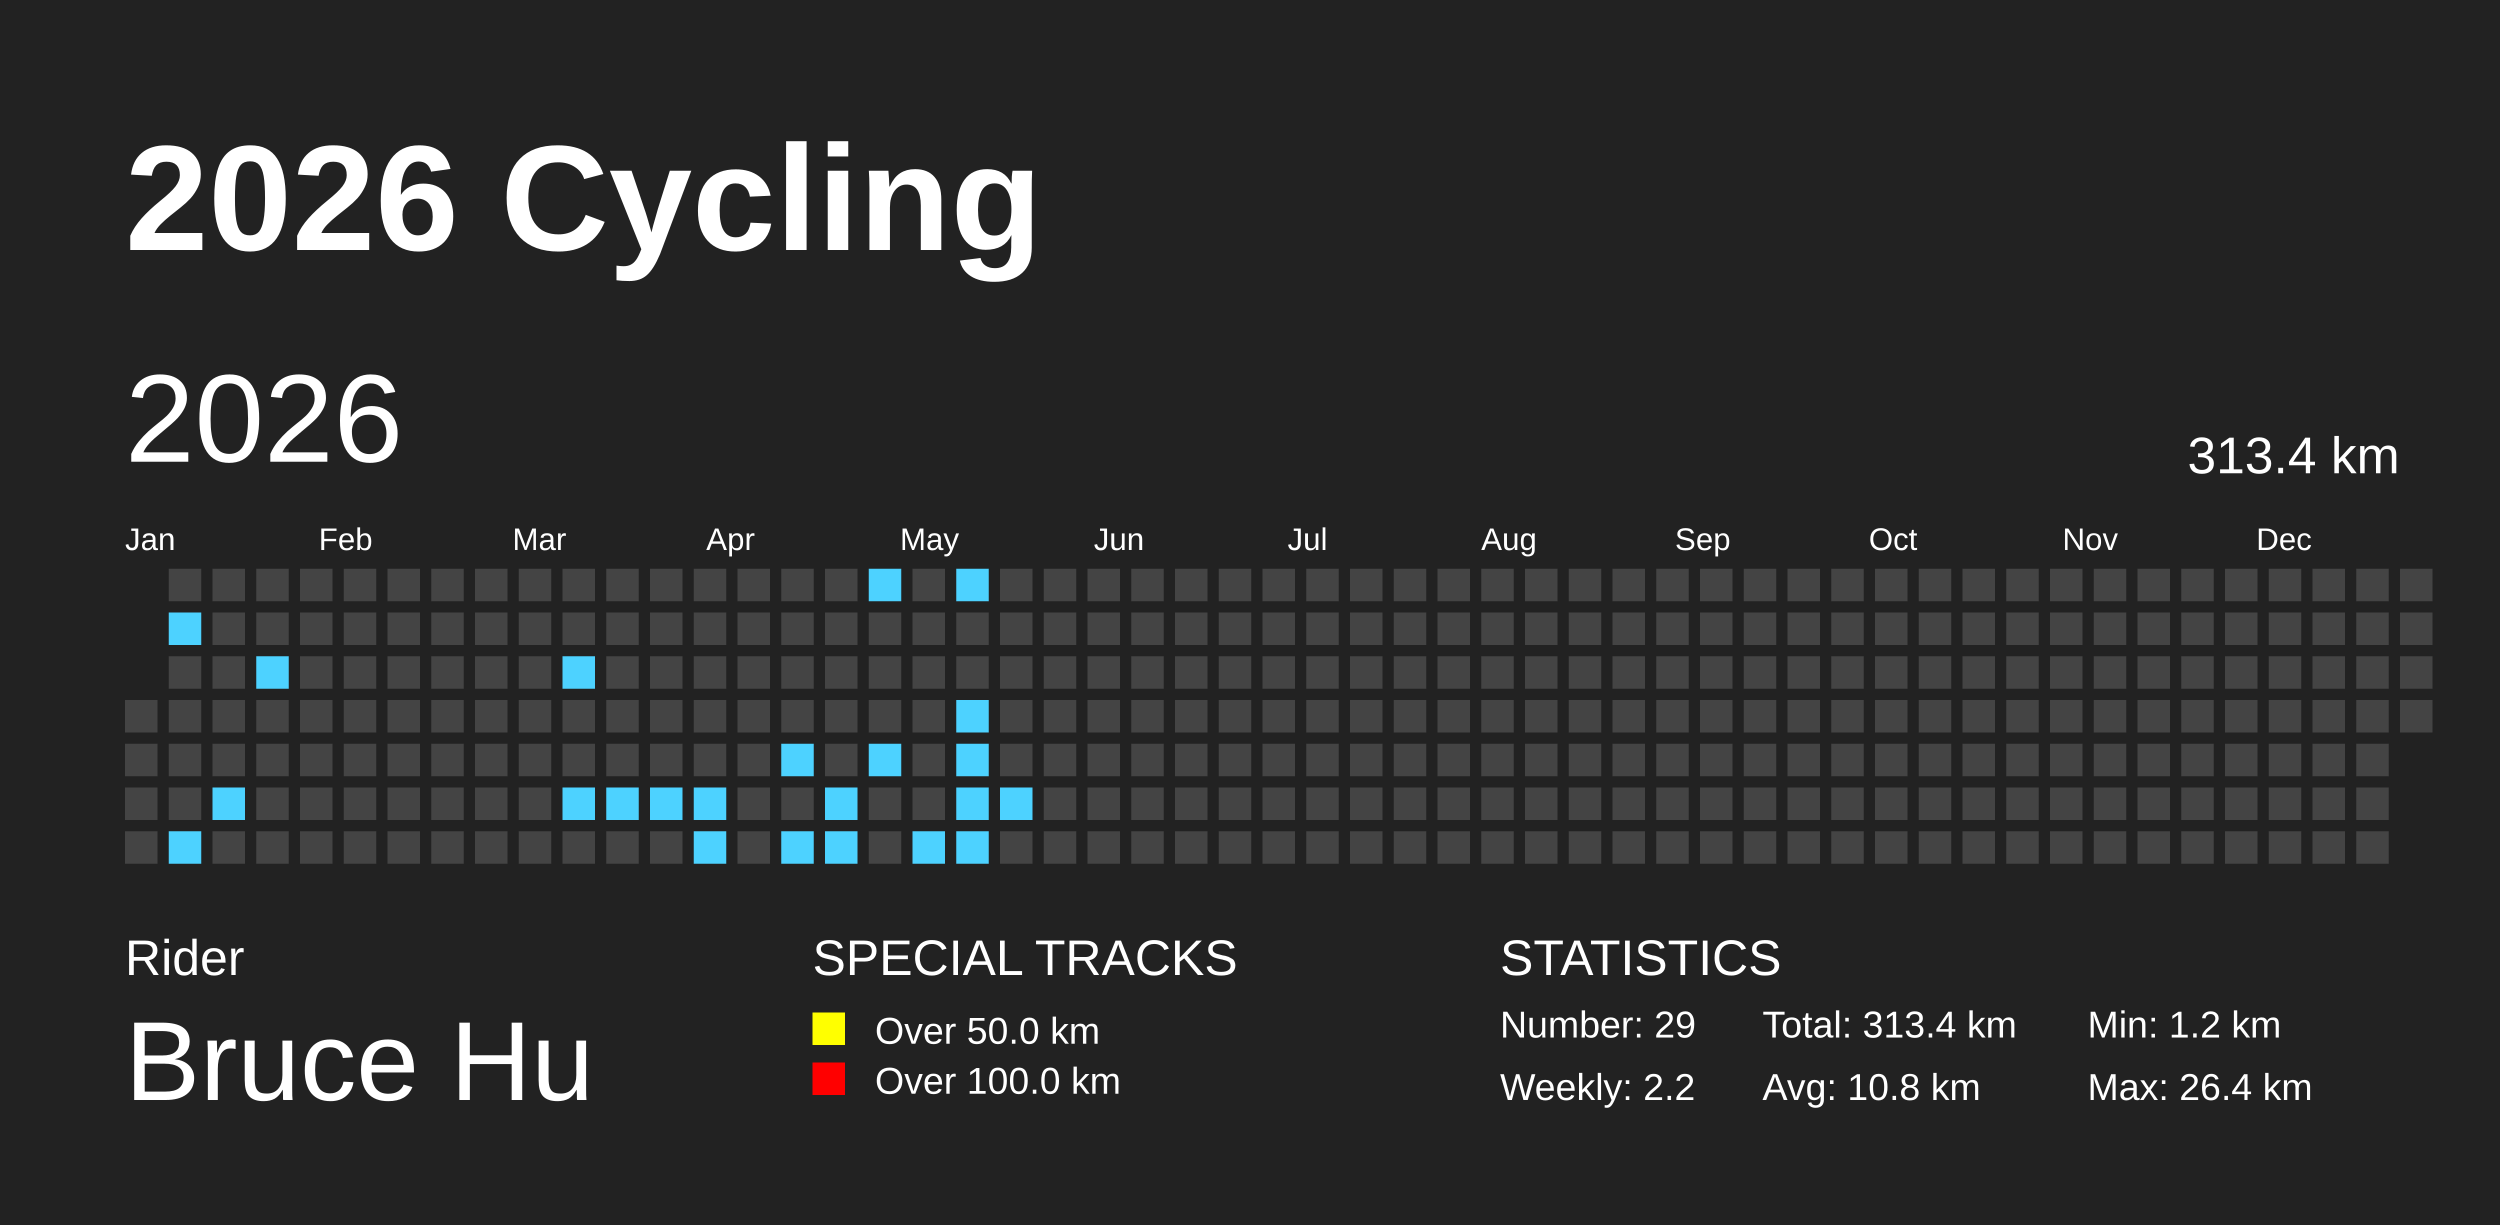
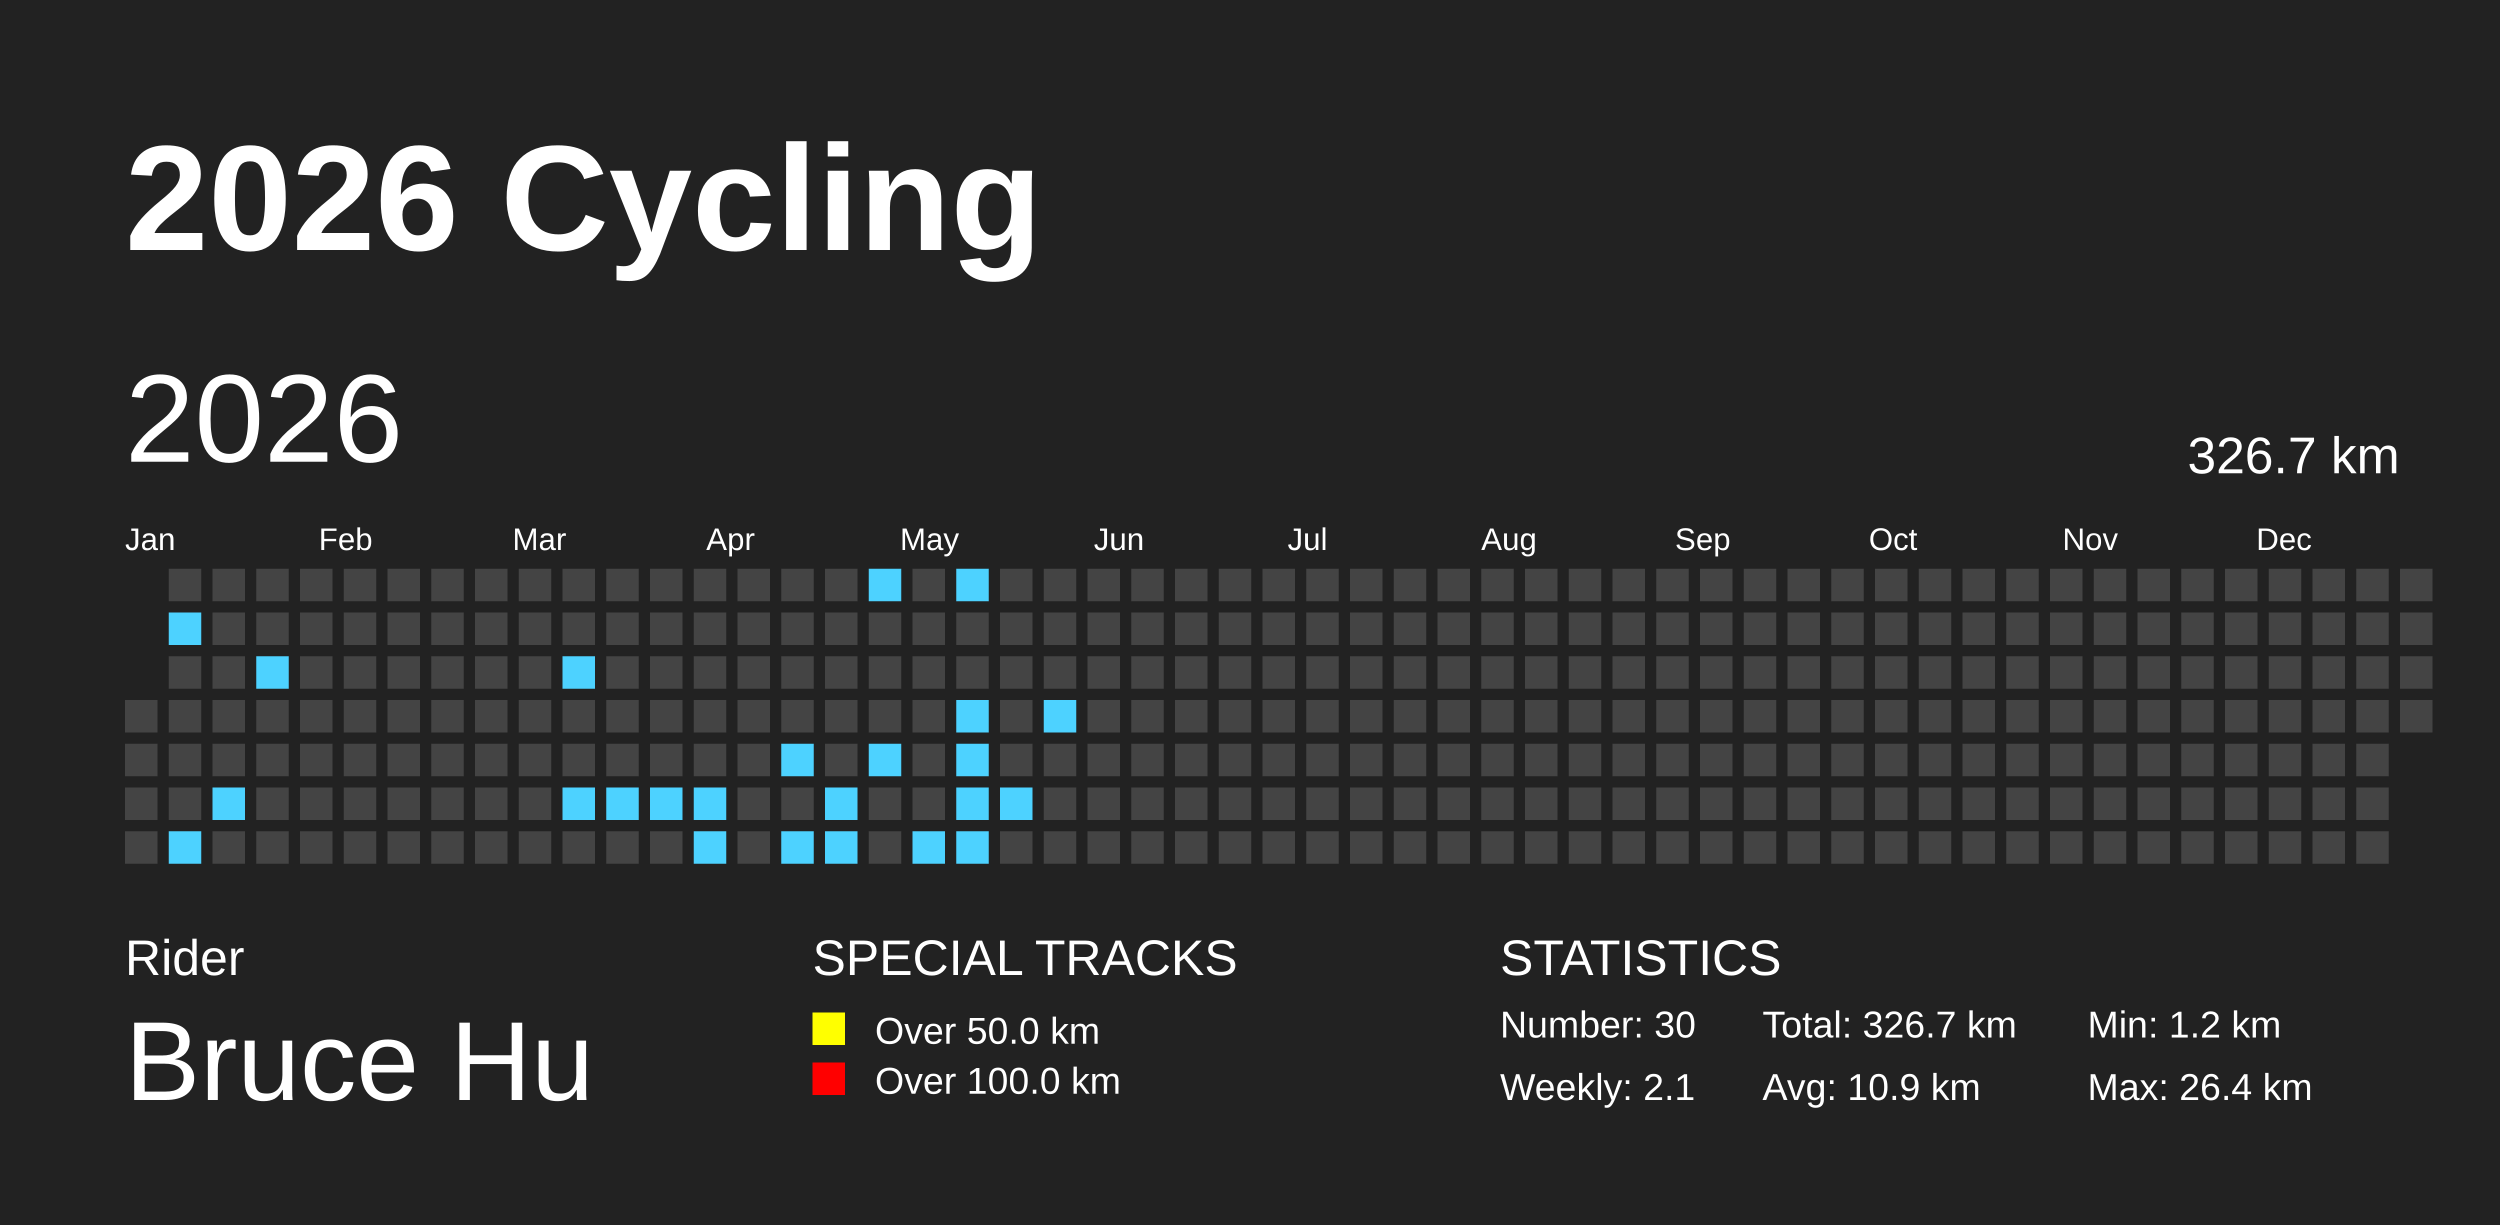
<svg xmlns="http://www.w3.org/2000/svg" baseProfile="full" height="98mm" version="1.1" viewBox="0,0,200,98" width="200mm">
  <defs />
  <rect fill="#222222" height="98" width="200" x="0" y="0" />
  <text fill="#FFFFFF" style="font-size:12px; font-family:Arial; font-weight:bold;" x="10" y="20">2026 Cycling</text>
  <text fill="#FFFFFF" style="font-size:4px; font-family:Arial" x="10" y="78">Rider</text>
  <text fill="#FFFFFF" style="font-size:9px; font-family:Arial" x="10" y="88">Bruce Hu</text>
  <text fill="#FFFFFF" style="font-size:4px; font-family:Arial" x="65" y="78">SPECIAL TRACKS</text>
  <rect fill="yellow" height="2.6" width="2.6" x="65" y="81" />
  <text fill="#FFFFFF" style="font-size:3px; font-family:Arial" x="70" y="83.5">Over 50.0 km</text>
  <rect fill="red" height="2.6" width="2.6" x="65" y="85" />
  <text fill="#FFFFFF" style="font-size:3px; font-family:Arial" x="70" y="87.5">Over 100.0 km</text>
  <text fill="#FFFFFF" style="font-size:4px; font-family:Arial" x="120" y="78">STATISTICS</text>
-   <text fill="#FFFFFF" style="font-size:3px; font-family:Arial" x="120" y="83">Number: 29</text>
-   <text fill="#FFFFFF" style="font-size:3px; font-family:Arial" x="120" y="88">Weekly: 2.2</text>
-   <text fill="#FFFFFF" style="font-size:3px; font-family:Arial" x="141" y="83">Total: 313.4 km</text>
-   <text fill="#FFFFFF" style="font-size:3px; font-family:Arial" x="141" y="88">Avg: 10.8 km</text>
+   <text fill="#FFFFFF" style="font-size:3px; font-family:Arial" x="120" y="83">Number: 30</text>
+   <text fill="#FFFFFF" style="font-size:3px; font-family:Arial" x="120" y="88">Weekly: 2.1</text>
+   <text fill="#FFFFFF" style="font-size:3px; font-family:Arial" x="141" y="83">Total: 326.7 km</text>
+   <text fill="#FFFFFF" style="font-size:3px; font-family:Arial" x="141" y="88">Avg: 10.9 km</text>
  <text fill="#FFFFFF" style="font-size:3px; font-family:Arial" x="167" y="83">Min: 1.2 km</text>
  <text fill="#FFFFFF" style="font-size:3px; font-family:Arial" x="167" y="88">Max: 26.4 km</text>
  <text dominant-baseline="hanging" fill="#FFFFFF" style="font-size:10.0px; font-family:Arial;" x="10" y="30">2026</text>
-   <text dominant-baseline="hanging" fill="#FFFFFF" style="font-size:4.125px; font-family:Arial;" x="175" y="35">313.4 km</text>
+   <text dominant-baseline="hanging" fill="#FFFFFF" style="font-size:4.125px; font-family:Arial;" x="175" y="35">326.7 km</text>
  <text fill="#FFFFFF" style="font-size:2.5px; font-family:Arial" x="10.0" y="44">Jan</text>
  <text fill="#FFFFFF" style="font-size:2.5px; font-family:Arial" x="25.5" y="44">Feb</text>
  <text fill="#FFFFFF" style="font-size:2.5px; font-family:Arial" x="41.0" y="44">Mar</text>
  <text fill="#FFFFFF" style="font-size:2.5px; font-family:Arial" x="56.5" y="44">Apr</text>
  <text fill="#FFFFFF" style="font-size:2.5px; font-family:Arial" x="72.0" y="44">May</text>
  <text fill="#FFFFFF" style="font-size:2.5px; font-family:Arial" x="87.5" y="44">Jun</text>
  <text fill="#FFFFFF" style="font-size:2.5px; font-family:Arial" x="103.0" y="44">Jul</text>
  <text fill="#FFFFFF" style="font-size:2.5px; font-family:Arial" x="118.5" y="44">Aug</text>
  <text fill="#FFFFFF" style="font-size:2.5px; font-family:Arial" x="134.0" y="44">Sep</text>
  <text fill="#FFFFFF" style="font-size:2.5px; font-family:Arial" x="149.5" y="44">Oct</text>
  <text fill="#FFFFFF" style="font-size:2.5px; font-family:Arial" x="165.0" y="44">Nov</text>
  <text fill="#FFFFFF" style="font-size:2.5px; font-family:Arial" x="180.5" y="44">Dec</text>
  <rect fill="#444444" height="2.6" width="2.6" x="10.0" y="56.0" />
  <rect fill="#444444" height="2.6" width="2.6" x="10.0" y="59.5" />
  <rect fill="#444444" height="2.6" width="2.6" x="10.0" y="63.0" />
  <rect fill="#444444" height="2.6" width="2.6" x="10.0" y="66.5" />
  <rect fill="#444444" height="2.6" width="2.6" x="13.5" y="45.5" />
  <rect fill="#4DD2FF" height="2.6" width="2.6" x="13.5" y="49.0" />
  <rect fill="#444444" height="2.6" width="2.6" x="13.5" y="52.5" />
  <rect fill="#444444" height="2.6" width="2.6" x="13.5" y="56.0" />
  <rect fill="#444444" height="2.6" width="2.6" x="13.5" y="59.5" />
  <rect fill="#444444" height="2.6" width="2.6" x="13.5" y="63.0" />
  <rect fill="#4DD2FF" height="2.6" width="2.6" x="13.5" y="66.5" />
  <rect fill="#444444" height="2.6" width="2.6" x="17.0" y="45.5" />
  <rect fill="#444444" height="2.6" width="2.6" x="17.0" y="49.0" />
  <rect fill="#444444" height="2.6" width="2.6" x="17.0" y="52.5" />
  <rect fill="#444444" height="2.6" width="2.6" x="17.0" y="56.0" />
  <rect fill="#444444" height="2.6" width="2.6" x="17.0" y="59.5" />
  <rect fill="#4DD2FF" height="2.6" width="2.6" x="17.0" y="63.0" />
  <rect fill="#444444" height="2.6" width="2.6" x="17.0" y="66.5" />
  <rect fill="#444444" height="2.6" width="2.6" x="20.5" y="45.5" />
  <rect fill="#444444" height="2.6" width="2.6" x="20.5" y="49.0" />
  <rect fill="#4DD2FF" height="2.6" width="2.6" x="20.5" y="52.5" />
  <rect fill="#444444" height="2.6" width="2.6" x="20.5" y="56.0" />
  <rect fill="#444444" height="2.6" width="2.6" x="20.5" y="59.5" />
  <rect fill="#444444" height="2.6" width="2.6" x="20.5" y="63.0" />
  <rect fill="#444444" height="2.6" width="2.6" x="20.5" y="66.5" />
  <rect fill="#444444" height="2.6" width="2.6" x="24.0" y="45.5" />
  <rect fill="#444444" height="2.6" width="2.6" x="24.0" y="49.0" />
  <rect fill="#444444" height="2.6" width="2.6" x="24.0" y="52.5" />
  <rect fill="#444444" height="2.6" width="2.6" x="24.0" y="56.0" />
  <rect fill="#444444" height="2.6" width="2.6" x="24.0" y="59.5" />
  <rect fill="#444444" height="2.6" width="2.6" x="24.0" y="63.0" />
  <rect fill="#444444" height="2.6" width="2.6" x="24.0" y="66.5" />
  <rect fill="#444444" height="2.6" width="2.6" x="27.5" y="45.5" />
  <rect fill="#444444" height="2.6" width="2.6" x="27.5" y="49.0" />
  <rect fill="#444444" height="2.6" width="2.6" x="27.5" y="52.5" />
  <rect fill="#444444" height="2.6" width="2.6" x="27.5" y="56.0" />
  <rect fill="#444444" height="2.6" width="2.6" x="27.5" y="59.5" />
  <rect fill="#444444" height="2.6" width="2.6" x="27.5" y="63.0" />
  <rect fill="#444444" height="2.6" width="2.6" x="27.5" y="66.5" />
  <rect fill="#444444" height="2.6" width="2.6" x="31.0" y="45.5" />
  <rect fill="#444444" height="2.6" width="2.6" x="31.0" y="49.0" />
  <rect fill="#444444" height="2.6" width="2.6" x="31.0" y="52.5" />
  <rect fill="#444444" height="2.6" width="2.6" x="31.0" y="56.0" />
  <rect fill="#444444" height="2.6" width="2.6" x="31.0" y="59.5" />
  <rect fill="#444444" height="2.6" width="2.6" x="31.0" y="63.0" />
  <rect fill="#444444" height="2.6" width="2.6" x="31.0" y="66.5" />
  <rect fill="#444444" height="2.6" width="2.6" x="34.5" y="45.5" />
  <rect fill="#444444" height="2.6" width="2.6" x="34.5" y="49.0" />
  <rect fill="#444444" height="2.6" width="2.6" x="34.5" y="52.5" />
  <rect fill="#444444" height="2.6" width="2.6" x="34.5" y="56.0" />
  <rect fill="#444444" height="2.6" width="2.6" x="34.5" y="59.5" />
  <rect fill="#444444" height="2.6" width="2.6" x="34.5" y="63.0" />
  <rect fill="#444444" height="2.6" width="2.6" x="34.5" y="66.5" />
  <rect fill="#444444" height="2.6" width="2.6" x="38.0" y="45.5" />
  <rect fill="#444444" height="2.6" width="2.6" x="38.0" y="49.0" />
  <rect fill="#444444" height="2.6" width="2.6" x="38.0" y="52.5" />
  <rect fill="#444444" height="2.6" width="2.6" x="38.0" y="56.0" />
  <rect fill="#444444" height="2.6" width="2.6" x="38.0" y="59.5" />
  <rect fill="#444444" height="2.6" width="2.6" x="38.0" y="63.0" />
  <rect fill="#444444" height="2.6" width="2.6" x="38.0" y="66.5" />
  <rect fill="#444444" height="2.6" width="2.6" x="41.5" y="45.5" />
  <rect fill="#444444" height="2.6" width="2.6" x="41.5" y="49.0" />
  <rect fill="#444444" height="2.6" width="2.6" x="41.5" y="52.5" />
  <rect fill="#444444" height="2.6" width="2.6" x="41.5" y="56.0" />
  <rect fill="#444444" height="2.6" width="2.6" x="41.5" y="59.5" />
  <rect fill="#444444" height="2.6" width="2.6" x="41.5" y="63.0" />
  <rect fill="#444444" height="2.6" width="2.6" x="41.5" y="66.5" />
  <rect fill="#444444" height="2.6" width="2.6" x="45.0" y="45.5" />
  <rect fill="#444444" height="2.6" width="2.6" x="45.0" y="49.0" />
  <rect fill="#4DD2FF" height="2.6" width="2.6" x="45.0" y="52.5" />
  <rect fill="#444444" height="2.6" width="2.6" x="45.0" y="56.0" />
  <rect fill="#444444" height="2.6" width="2.6" x="45.0" y="59.5" />
  <rect fill="#4DD2FF" height="2.6" width="2.6" x="45.0" y="63.0" />
  <rect fill="#444444" height="2.6" width="2.6" x="45.0" y="66.5" />
  <rect fill="#444444" height="2.6" width="2.6" x="48.5" y="45.5" />
  <rect fill="#444444" height="2.6" width="2.6" x="48.5" y="49.0" />
  <rect fill="#444444" height="2.6" width="2.6" x="48.5" y="52.5" />
  <rect fill="#444444" height="2.6" width="2.6" x="48.5" y="56.0" />
  <rect fill="#444444" height="2.6" width="2.6" x="48.5" y="59.5" />
  <rect fill="#4DD2FF" height="2.6" width="2.6" x="48.5" y="63.0" />
  <rect fill="#444444" height="2.6" width="2.6" x="48.5" y="66.5" />
  <rect fill="#444444" height="2.6" width="2.6" x="52.0" y="45.5" />
  <rect fill="#444444" height="2.6" width="2.6" x="52.0" y="49.0" />
  <rect fill="#444444" height="2.6" width="2.6" x="52.0" y="52.5" />
  <rect fill="#444444" height="2.6" width="2.6" x="52.0" y="56.0" />
  <rect fill="#444444" height="2.6" width="2.6" x="52.0" y="59.5" />
  <rect fill="#4DD2FF" height="2.6" width="2.6" x="52.0" y="63.0" />
  <rect fill="#444444" height="2.6" width="2.6" x="52.0" y="66.5" />
  <rect fill="#444444" height="2.6" width="2.6" x="55.5" y="45.5" />
  <rect fill="#444444" height="2.6" width="2.6" x="55.5" y="49.0" />
  <rect fill="#444444" height="2.6" width="2.6" x="55.5" y="52.5" />
  <rect fill="#444444" height="2.6" width="2.6" x="55.5" y="56.0" />
  <rect fill="#444444" height="2.6" width="2.6" x="55.5" y="59.5" />
  <rect fill="#4DD2FF" height="2.6" width="2.6" x="55.5" y="63.0" />
  <rect fill="#4DD2FF" height="2.6" width="2.6" x="55.5" y="66.5" />
  <rect fill="#444444" height="2.6" width="2.6" x="59.0" y="45.5" />
  <rect fill="#444444" height="2.6" width="2.6" x="59.0" y="49.0" />
  <rect fill="#444444" height="2.6" width="2.6" x="59.0" y="52.5" />
  <rect fill="#444444" height="2.6" width="2.6" x="59.0" y="56.0" />
  <rect fill="#444444" height="2.6" width="2.6" x="59.0" y="59.5" />
  <rect fill="#444444" height="2.6" width="2.6" x="59.0" y="63.0" />
  <rect fill="#444444" height="2.6" width="2.6" x="59.0" y="66.5" />
  <rect fill="#444444" height="2.6" width="2.6" x="62.5" y="45.5" />
  <rect fill="#444444" height="2.6" width="2.6" x="62.5" y="49.0" />
  <rect fill="#444444" height="2.6" width="2.6" x="62.5" y="52.5" />
  <rect fill="#444444" height="2.6" width="2.6" x="62.5" y="56.0" />
  <rect fill="#4DD2FF" height="2.6" width="2.6" x="62.5" y="59.5" />
  <rect fill="#444444" height="2.6" width="2.6" x="62.5" y="63.0" />
  <rect fill="#4DD2FF" height="2.6" width="2.6" x="62.5" y="66.5" />
  <rect fill="#444444" height="2.6" width="2.6" x="66.0" y="45.5" />
  <rect fill="#444444" height="2.6" width="2.6" x="66.0" y="49.0" />
  <rect fill="#444444" height="2.6" width="2.6" x="66.0" y="52.5" />
  <rect fill="#444444" height="2.6" width="2.6" x="66.0" y="56.0" />
  <rect fill="#444444" height="2.6" width="2.6" x="66.0" y="59.5" />
  <rect fill="#4DD2FF" height="2.6" width="2.6" x="66.0" y="63.0" />
  <rect fill="#4DD2FF" height="2.6" width="2.6" x="66.0" y="66.5" />
  <rect fill="#4DD2FF" height="2.6" width="2.6" x="69.5" y="45.5" />
  <rect fill="#444444" height="2.6" width="2.6" x="69.5" y="49.0" />
  <rect fill="#444444" height="2.6" width="2.6" x="69.5" y="52.5" />
  <rect fill="#444444" height="2.6" width="2.6" x="69.5" y="56.0" />
  <rect fill="#4DD2FF" height="2.6" width="2.6" x="69.5" y="59.5" />
  <rect fill="#444444" height="2.6" width="2.6" x="69.5" y="63.0" />
  <rect fill="#444444" height="2.6" width="2.6" x="69.5" y="66.5" />
  <rect fill="#444444" height="2.6" width="2.6" x="73.0" y="45.5" />
  <rect fill="#444444" height="2.6" width="2.6" x="73.0" y="49.0" />
  <rect fill="#444444" height="2.6" width="2.6" x="73.0" y="52.5" />
  <rect fill="#444444" height="2.6" width="2.6" x="73.0" y="56.0" />
  <rect fill="#444444" height="2.6" width="2.6" x="73.0" y="59.5" />
  <rect fill="#444444" height="2.6" width="2.6" x="73.0" y="63.0" />
  <rect fill="#4DD2FF" height="2.6" width="2.6" x="73.0" y="66.5" />
  <rect fill="#4DD2FF" height="2.6" width="2.6" x="76.5" y="45.5" />
  <rect fill="#444444" height="2.6" width="2.6" x="76.5" y="49.0" />
  <rect fill="#444444" height="2.6" width="2.6" x="76.5" y="52.5" />
  <rect fill="#4DD2FF" height="2.6" width="2.6" x="76.5" y="56.0" />
  <rect fill="#4DD2FF" height="2.6" width="2.6" x="76.5" y="59.5" />
  <rect fill="#4DD2FF" height="2.6" width="2.6" x="76.5" y="63.0" />
  <rect fill="#4DD2FF" height="2.6" width="2.6" x="76.5" y="66.5" />
  <rect fill="#444444" height="2.6" width="2.6" x="80.0" y="45.5" />
  <rect fill="#444444" height="2.6" width="2.6" x="80.0" y="49.0" />
  <rect fill="#444444" height="2.6" width="2.6" x="80.0" y="52.5" />
  <rect fill="#444444" height="2.6" width="2.6" x="80.0" y="56.0" />
  <rect fill="#444444" height="2.6" width="2.6" x="80.0" y="59.5" />
  <rect fill="#4DD2FF" height="2.6" width="2.6" x="80.0" y="63.0" />
  <rect fill="#444444" height="2.6" width="2.6" x="80.0" y="66.5" />
  <rect fill="#444444" height="2.6" width="2.6" x="83.5" y="45.5" />
  <rect fill="#444444" height="2.6" width="2.6" x="83.5" y="49.0" />
  <rect fill="#444444" height="2.6" width="2.6" x="83.5" y="52.5" />
-   <rect fill="#444444" height="2.6" width="2.6" x="83.5" y="56.0" />
+   <rect fill="#4DD2FF" height="2.6" width="2.6" x="83.5" y="56.0" />
  <rect fill="#444444" height="2.6" width="2.6" x="83.5" y="59.5" />
  <rect fill="#444444" height="2.6" width="2.6" x="83.5" y="63.0" />
  <rect fill="#444444" height="2.6" width="2.6" x="83.5" y="66.5" />
  <rect fill="#444444" height="2.6" width="2.6" x="87.0" y="45.5" />
  <rect fill="#444444" height="2.6" width="2.6" x="87.0" y="49.0" />
  <rect fill="#444444" height="2.6" width="2.6" x="87.0" y="52.5" />
  <rect fill="#444444" height="2.6" width="2.6" x="87.0" y="56.0" />
  <rect fill="#444444" height="2.6" width="2.6" x="87.0" y="59.5" />
  <rect fill="#444444" height="2.6" width="2.6" x="87.0" y="63.0" />
  <rect fill="#444444" height="2.6" width="2.6" x="87.0" y="66.5" />
  <rect fill="#444444" height="2.6" width="2.6" x="90.5" y="45.5" />
  <rect fill="#444444" height="2.6" width="2.6" x="90.5" y="49.0" />
  <rect fill="#444444" height="2.6" width="2.6" x="90.5" y="52.5" />
  <rect fill="#444444" height="2.6" width="2.6" x="90.5" y="56.0" />
  <rect fill="#444444" height="2.6" width="2.6" x="90.5" y="59.5" />
  <rect fill="#444444" height="2.6" width="2.6" x="90.5" y="63.0" />
  <rect fill="#444444" height="2.6" width="2.6" x="90.5" y="66.5" />
  <rect fill="#444444" height="2.6" width="2.6" x="94.0" y="45.5" />
  <rect fill="#444444" height="2.6" width="2.6" x="94.0" y="49.0" />
  <rect fill="#444444" height="2.6" width="2.6" x="94.0" y="52.5" />
  <rect fill="#444444" height="2.6" width="2.6" x="94.0" y="56.0" />
  <rect fill="#444444" height="2.6" width="2.6" x="94.0" y="59.5" />
  <rect fill="#444444" height="2.6" width="2.6" x="94.0" y="63.0" />
  <rect fill="#444444" height="2.6" width="2.6" x="94.0" y="66.5" />
  <rect fill="#444444" height="2.6" width="2.6" x="97.5" y="45.5" />
  <rect fill="#444444" height="2.6" width="2.6" x="97.5" y="49.0" />
  <rect fill="#444444" height="2.6" width="2.6" x="97.5" y="52.5" />
  <rect fill="#444444" height="2.6" width="2.6" x="97.5" y="56.0" />
  <rect fill="#444444" height="2.6" width="2.6" x="97.5" y="59.5" />
  <rect fill="#444444" height="2.6" width="2.6" x="97.5" y="63.0" />
  <rect fill="#444444" height="2.6" width="2.6" x="97.5" y="66.5" />
  <rect fill="#444444" height="2.6" width="2.6" x="101.0" y="45.5" />
  <rect fill="#444444" height="2.6" width="2.6" x="101.0" y="49.0" />
  <rect fill="#444444" height="2.6" width="2.6" x="101.0" y="52.5" />
  <rect fill="#444444" height="2.6" width="2.6" x="101.0" y="56.0" />
  <rect fill="#444444" height="2.6" width="2.6" x="101.0" y="59.5" />
  <rect fill="#444444" height="2.6" width="2.6" x="101.0" y="63.0" />
  <rect fill="#444444" height="2.6" width="2.6" x="101.0" y="66.5" />
  <rect fill="#444444" height="2.6" width="2.6" x="104.5" y="45.5" />
  <rect fill="#444444" height="2.6" width="2.6" x="104.5" y="49.0" />
  <rect fill="#444444" height="2.6" width="2.6" x="104.5" y="52.5" />
  <rect fill="#444444" height="2.6" width="2.6" x="104.5" y="56.0" />
  <rect fill="#444444" height="2.6" width="2.6" x="104.5" y="59.5" />
  <rect fill="#444444" height="2.6" width="2.6" x="104.5" y="63.0" />
  <rect fill="#444444" height="2.6" width="2.6" x="104.5" y="66.5" />
  <rect fill="#444444" height="2.6" width="2.6" x="108.0" y="45.5" />
  <rect fill="#444444" height="2.6" width="2.6" x="108.0" y="49.0" />
  <rect fill="#444444" height="2.6" width="2.6" x="108.0" y="52.5" />
  <rect fill="#444444" height="2.6" width="2.6" x="108.0" y="56.0" />
  <rect fill="#444444" height="2.6" width="2.6" x="108.0" y="59.5" />
  <rect fill="#444444" height="2.6" width="2.6" x="108.0" y="63.0" />
  <rect fill="#444444" height="2.6" width="2.6" x="108.0" y="66.5" />
  <rect fill="#444444" height="2.6" width="2.6" x="111.5" y="45.5" />
  <rect fill="#444444" height="2.6" width="2.6" x="111.5" y="49.0" />
  <rect fill="#444444" height="2.6" width="2.6" x="111.5" y="52.5" />
  <rect fill="#444444" height="2.6" width="2.6" x="111.5" y="56.0" />
  <rect fill="#444444" height="2.6" width="2.6" x="111.5" y="59.5" />
  <rect fill="#444444" height="2.6" width="2.6" x="111.5" y="63.0" />
  <rect fill="#444444" height="2.6" width="2.6" x="111.5" y="66.5" />
  <rect fill="#444444" height="2.6" width="2.6" x="115.0" y="45.5" />
  <rect fill="#444444" height="2.6" width="2.6" x="115.0" y="49.0" />
  <rect fill="#444444" height="2.6" width="2.6" x="115.0" y="52.5" />
  <rect fill="#444444" height="2.6" width="2.6" x="115.0" y="56.0" />
  <rect fill="#444444" height="2.6" width="2.6" x="115.0" y="59.5" />
  <rect fill="#444444" height="2.6" width="2.6" x="115.0" y="63.0" />
  <rect fill="#444444" height="2.6" width="2.6" x="115.0" y="66.5" />
  <rect fill="#444444" height="2.6" width="2.6" x="118.5" y="45.5" />
  <rect fill="#444444" height="2.6" width="2.6" x="118.5" y="49.0" />
  <rect fill="#444444" height="2.6" width="2.6" x="118.5" y="52.5" />
  <rect fill="#444444" height="2.6" width="2.6" x="118.5" y="56.0" />
  <rect fill="#444444" height="2.6" width="2.6" x="118.5" y="59.5" />
  <rect fill="#444444" height="2.6" width="2.6" x="118.5" y="63.0" />
  <rect fill="#444444" height="2.6" width="2.6" x="118.5" y="66.5" />
  <rect fill="#444444" height="2.6" width="2.6" x="122.0" y="45.5" />
  <rect fill="#444444" height="2.6" width="2.6" x="122.0" y="49.0" />
  <rect fill="#444444" height="2.6" width="2.6" x="122.0" y="52.5" />
  <rect fill="#444444" height="2.6" width="2.6" x="122.0" y="56.0" />
  <rect fill="#444444" height="2.6" width="2.6" x="122.0" y="59.5" />
  <rect fill="#444444" height="2.6" width="2.6" x="122.0" y="63.0" />
  <rect fill="#444444" height="2.6" width="2.6" x="122.0" y="66.5" />
  <rect fill="#444444" height="2.6" width="2.6" x="125.5" y="45.5" />
  <rect fill="#444444" height="2.6" width="2.6" x="125.5" y="49.0" />
  <rect fill="#444444" height="2.6" width="2.6" x="125.5" y="52.5" />
  <rect fill="#444444" height="2.6" width="2.6" x="125.5" y="56.0" />
  <rect fill="#444444" height="2.6" width="2.6" x="125.5" y="59.5" />
  <rect fill="#444444" height="2.6" width="2.6" x="125.5" y="63.0" />
  <rect fill="#444444" height="2.6" width="2.6" x="125.5" y="66.5" />
  <rect fill="#444444" height="2.6" width="2.6" x="129.0" y="45.5" />
  <rect fill="#444444" height="2.6" width="2.6" x="129.0" y="49.0" />
  <rect fill="#444444" height="2.6" width="2.6" x="129.0" y="52.5" />
  <rect fill="#444444" height="2.6" width="2.6" x="129.0" y="56.0" />
  <rect fill="#444444" height="2.6" width="2.6" x="129.0" y="59.5" />
  <rect fill="#444444" height="2.6" width="2.6" x="129.0" y="63.0" />
  <rect fill="#444444" height="2.6" width="2.6" x="129.0" y="66.5" />
  <rect fill="#444444" height="2.6" width="2.6" x="132.5" y="45.5" />
  <rect fill="#444444" height="2.6" width="2.6" x="132.5" y="49.0" />
  <rect fill="#444444" height="2.6" width="2.6" x="132.5" y="52.5" />
  <rect fill="#444444" height="2.6" width="2.6" x="132.5" y="56.0" />
  <rect fill="#444444" height="2.6" width="2.6" x="132.5" y="59.5" />
  <rect fill="#444444" height="2.6" width="2.6" x="132.5" y="63.0" />
  <rect fill="#444444" height="2.6" width="2.6" x="132.5" y="66.5" />
  <rect fill="#444444" height="2.6" width="2.6" x="136.0" y="45.5" />
  <rect fill="#444444" height="2.6" width="2.6" x="136.0" y="49.0" />
  <rect fill="#444444" height="2.6" width="2.6" x="136.0" y="52.5" />
  <rect fill="#444444" height="2.6" width="2.6" x="136.0" y="56.0" />
  <rect fill="#444444" height="2.6" width="2.6" x="136.0" y="59.5" />
  <rect fill="#444444" height="2.6" width="2.6" x="136.0" y="63.0" />
  <rect fill="#444444" height="2.6" width="2.6" x="136.0" y="66.5" />
  <rect fill="#444444" height="2.6" width="2.6" x="139.5" y="45.5" />
  <rect fill="#444444" height="2.6" width="2.6" x="139.5" y="49.0" />
  <rect fill="#444444" height="2.6" width="2.6" x="139.5" y="52.5" />
  <rect fill="#444444" height="2.6" width="2.6" x="139.5" y="56.0" />
  <rect fill="#444444" height="2.6" width="2.6" x="139.5" y="59.5" />
  <rect fill="#444444" height="2.6" width="2.6" x="139.5" y="63.0" />
  <rect fill="#444444" height="2.6" width="2.6" x="139.5" y="66.5" />
  <rect fill="#444444" height="2.6" width="2.6" x="143.0" y="45.5" />
  <rect fill="#444444" height="2.6" width="2.6" x="143.0" y="49.0" />
  <rect fill="#444444" height="2.6" width="2.6" x="143.0" y="52.5" />
  <rect fill="#444444" height="2.6" width="2.6" x="143.0" y="56.0" />
  <rect fill="#444444" height="2.6" width="2.6" x="143.0" y="59.5" />
  <rect fill="#444444" height="2.6" width="2.6" x="143.0" y="63.0" />
  <rect fill="#444444" height="2.6" width="2.6" x="143.0" y="66.5" />
  <rect fill="#444444" height="2.6" width="2.6" x="146.5" y="45.5" />
  <rect fill="#444444" height="2.6" width="2.6" x="146.5" y="49.0" />
  <rect fill="#444444" height="2.6" width="2.6" x="146.5" y="52.5" />
  <rect fill="#444444" height="2.6" width="2.6" x="146.5" y="56.0" />
  <rect fill="#444444" height="2.6" width="2.6" x="146.5" y="59.5" />
  <rect fill="#444444" height="2.6" width="2.6" x="146.5" y="63.0" />
  <rect fill="#444444" height="2.6" width="2.6" x="146.5" y="66.5" />
  <rect fill="#444444" height="2.6" width="2.6" x="150.0" y="45.5" />
  <rect fill="#444444" height="2.6" width="2.6" x="150.0" y="49.0" />
  <rect fill="#444444" height="2.6" width="2.6" x="150.0" y="52.5" />
  <rect fill="#444444" height="2.6" width="2.6" x="150.0" y="56.0" />
  <rect fill="#444444" height="2.6" width="2.6" x="150.0" y="59.5" />
  <rect fill="#444444" height="2.6" width="2.6" x="150.0" y="63.0" />
  <rect fill="#444444" height="2.6" width="2.6" x="150.0" y="66.5" />
  <rect fill="#444444" height="2.6" width="2.6" x="153.5" y="45.5" />
  <rect fill="#444444" height="2.6" width="2.6" x="153.5" y="49.0" />
  <rect fill="#444444" height="2.6" width="2.6" x="153.5" y="52.5" />
  <rect fill="#444444" height="2.6" width="2.6" x="153.5" y="56.0" />
  <rect fill="#444444" height="2.6" width="2.6" x="153.5" y="59.5" />
  <rect fill="#444444" height="2.6" width="2.6" x="153.5" y="63.0" />
  <rect fill="#444444" height="2.6" width="2.6" x="153.5" y="66.5" />
  <rect fill="#444444" height="2.6" width="2.6" x="157.0" y="45.5" />
  <rect fill="#444444" height="2.6" width="2.6" x="157.0" y="49.0" />
  <rect fill="#444444" height="2.6" width="2.6" x="157.0" y="52.5" />
  <rect fill="#444444" height="2.6" width="2.6" x="157.0" y="56.0" />
  <rect fill="#444444" height="2.6" width="2.6" x="157.0" y="59.5" />
  <rect fill="#444444" height="2.6" width="2.6" x="157.0" y="63.0" />
  <rect fill="#444444" height="2.6" width="2.6" x="157.0" y="66.5" />
  <rect fill="#444444" height="2.6" width="2.6" x="160.5" y="45.5" />
  <rect fill="#444444" height="2.6" width="2.6" x="160.5" y="49.0" />
  <rect fill="#444444" height="2.6" width="2.6" x="160.5" y="52.5" />
  <rect fill="#444444" height="2.6" width="2.6" x="160.5" y="56.0" />
  <rect fill="#444444" height="2.6" width="2.6" x="160.5" y="59.5" />
  <rect fill="#444444" height="2.6" width="2.6" x="160.5" y="63.0" />
  <rect fill="#444444" height="2.6" width="2.6" x="160.5" y="66.5" />
  <rect fill="#444444" height="2.6" width="2.6" x="164.0" y="45.5" />
  <rect fill="#444444" height="2.6" width="2.6" x="164.0" y="49.0" />
  <rect fill="#444444" height="2.6" width="2.6" x="164.0" y="52.5" />
  <rect fill="#444444" height="2.6" width="2.6" x="164.0" y="56.0" />
  <rect fill="#444444" height="2.6" width="2.6" x="164.0" y="59.5" />
  <rect fill="#444444" height="2.6" width="2.6" x="164.0" y="63.0" />
  <rect fill="#444444" height="2.6" width="2.6" x="164.0" y="66.5" />
  <rect fill="#444444" height="2.6" width="2.6" x="167.5" y="45.5" />
  <rect fill="#444444" height="2.6" width="2.6" x="167.5" y="49.0" />
  <rect fill="#444444" height="2.6" width="2.6" x="167.5" y="52.5" />
  <rect fill="#444444" height="2.6" width="2.6" x="167.5" y="56.0" />
  <rect fill="#444444" height="2.6" width="2.6" x="167.5" y="59.5" />
  <rect fill="#444444" height="2.6" width="2.6" x="167.5" y="63.0" />
  <rect fill="#444444" height="2.6" width="2.6" x="167.5" y="66.5" />
  <rect fill="#444444" height="2.6" width="2.6" x="171.0" y="45.5" />
  <rect fill="#444444" height="2.6" width="2.6" x="171.0" y="49.0" />
  <rect fill="#444444" height="2.6" width="2.6" x="171.0" y="52.5" />
  <rect fill="#444444" height="2.6" width="2.6" x="171.0" y="56.0" />
  <rect fill="#444444" height="2.6" width="2.6" x="171.0" y="59.5" />
  <rect fill="#444444" height="2.6" width="2.6" x="171.0" y="63.0" />
  <rect fill="#444444" height="2.6" width="2.6" x="171.0" y="66.5" />
  <rect fill="#444444" height="2.6" width="2.6" x="174.5" y="45.5" />
  <rect fill="#444444" height="2.6" width="2.6" x="174.5" y="49.0" />
  <rect fill="#444444" height="2.6" width="2.6" x="174.5" y="52.5" />
  <rect fill="#444444" height="2.6" width="2.6" x="174.5" y="56.0" />
  <rect fill="#444444" height="2.6" width="2.6" x="174.5" y="59.5" />
  <rect fill="#444444" height="2.6" width="2.6" x="174.5" y="63.0" />
  <rect fill="#444444" height="2.6" width="2.6" x="174.5" y="66.5" />
  <rect fill="#444444" height="2.6" width="2.6" x="178.0" y="45.5" />
  <rect fill="#444444" height="2.6" width="2.6" x="178.0" y="49.0" />
  <rect fill="#444444" height="2.6" width="2.6" x="178.0" y="52.5" />
  <rect fill="#444444" height="2.6" width="2.6" x="178.0" y="56.0" />
  <rect fill="#444444" height="2.6" width="2.6" x="178.0" y="59.5" />
  <rect fill="#444444" height="2.6" width="2.6" x="178.0" y="63.0" />
  <rect fill="#444444" height="2.6" width="2.6" x="178.0" y="66.5" />
  <rect fill="#444444" height="2.6" width="2.6" x="181.5" y="45.5" />
  <rect fill="#444444" height="2.6" width="2.6" x="181.5" y="49.0" />
  <rect fill="#444444" height="2.6" width="2.6" x="181.5" y="52.5" />
  <rect fill="#444444" height="2.6" width="2.6" x="181.5" y="56.0" />
  <rect fill="#444444" height="2.6" width="2.6" x="181.5" y="59.5" />
  <rect fill="#444444" height="2.6" width="2.6" x="181.5" y="63.0" />
  <rect fill="#444444" height="2.6" width="2.6" x="181.5" y="66.5" />
  <rect fill="#444444" height="2.6" width="2.6" x="185.0" y="45.5" />
  <rect fill="#444444" height="2.6" width="2.6" x="185.0" y="49.0" />
  <rect fill="#444444" height="2.6" width="2.6" x="185.0" y="52.5" />
  <rect fill="#444444" height="2.6" width="2.6" x="185.0" y="56.0" />
  <rect fill="#444444" height="2.6" width="2.6" x="185.0" y="59.5" />
  <rect fill="#444444" height="2.6" width="2.6" x="185.0" y="63.0" />
  <rect fill="#444444" height="2.6" width="2.6" x="185.0" y="66.5" />
  <rect fill="#444444" height="2.6" width="2.6" x="188.5" y="45.5" />
  <rect fill="#444444" height="2.6" width="2.6" x="188.5" y="49.0" />
  <rect fill="#444444" height="2.6" width="2.6" x="188.5" y="52.5" />
  <rect fill="#444444" height="2.6" width="2.6" x="188.5" y="56.0" />
  <rect fill="#444444" height="2.6" width="2.6" x="188.5" y="59.5" />
  <rect fill="#444444" height="2.6" width="2.6" x="188.5" y="63.0" />
  <rect fill="#444444" height="2.6" width="2.6" x="188.5" y="66.5" />
  <rect fill="#444444" height="2.6" width="2.6" x="192.0" y="45.5" />
  <rect fill="#444444" height="2.6" width="2.6" x="192.0" y="49.0" />
  <rect fill="#444444" height="2.6" width="2.6" x="192.0" y="52.5" />
  <rect fill="#444444" height="2.6" width="2.6" x="192.0" y="56.0" />
</svg>
